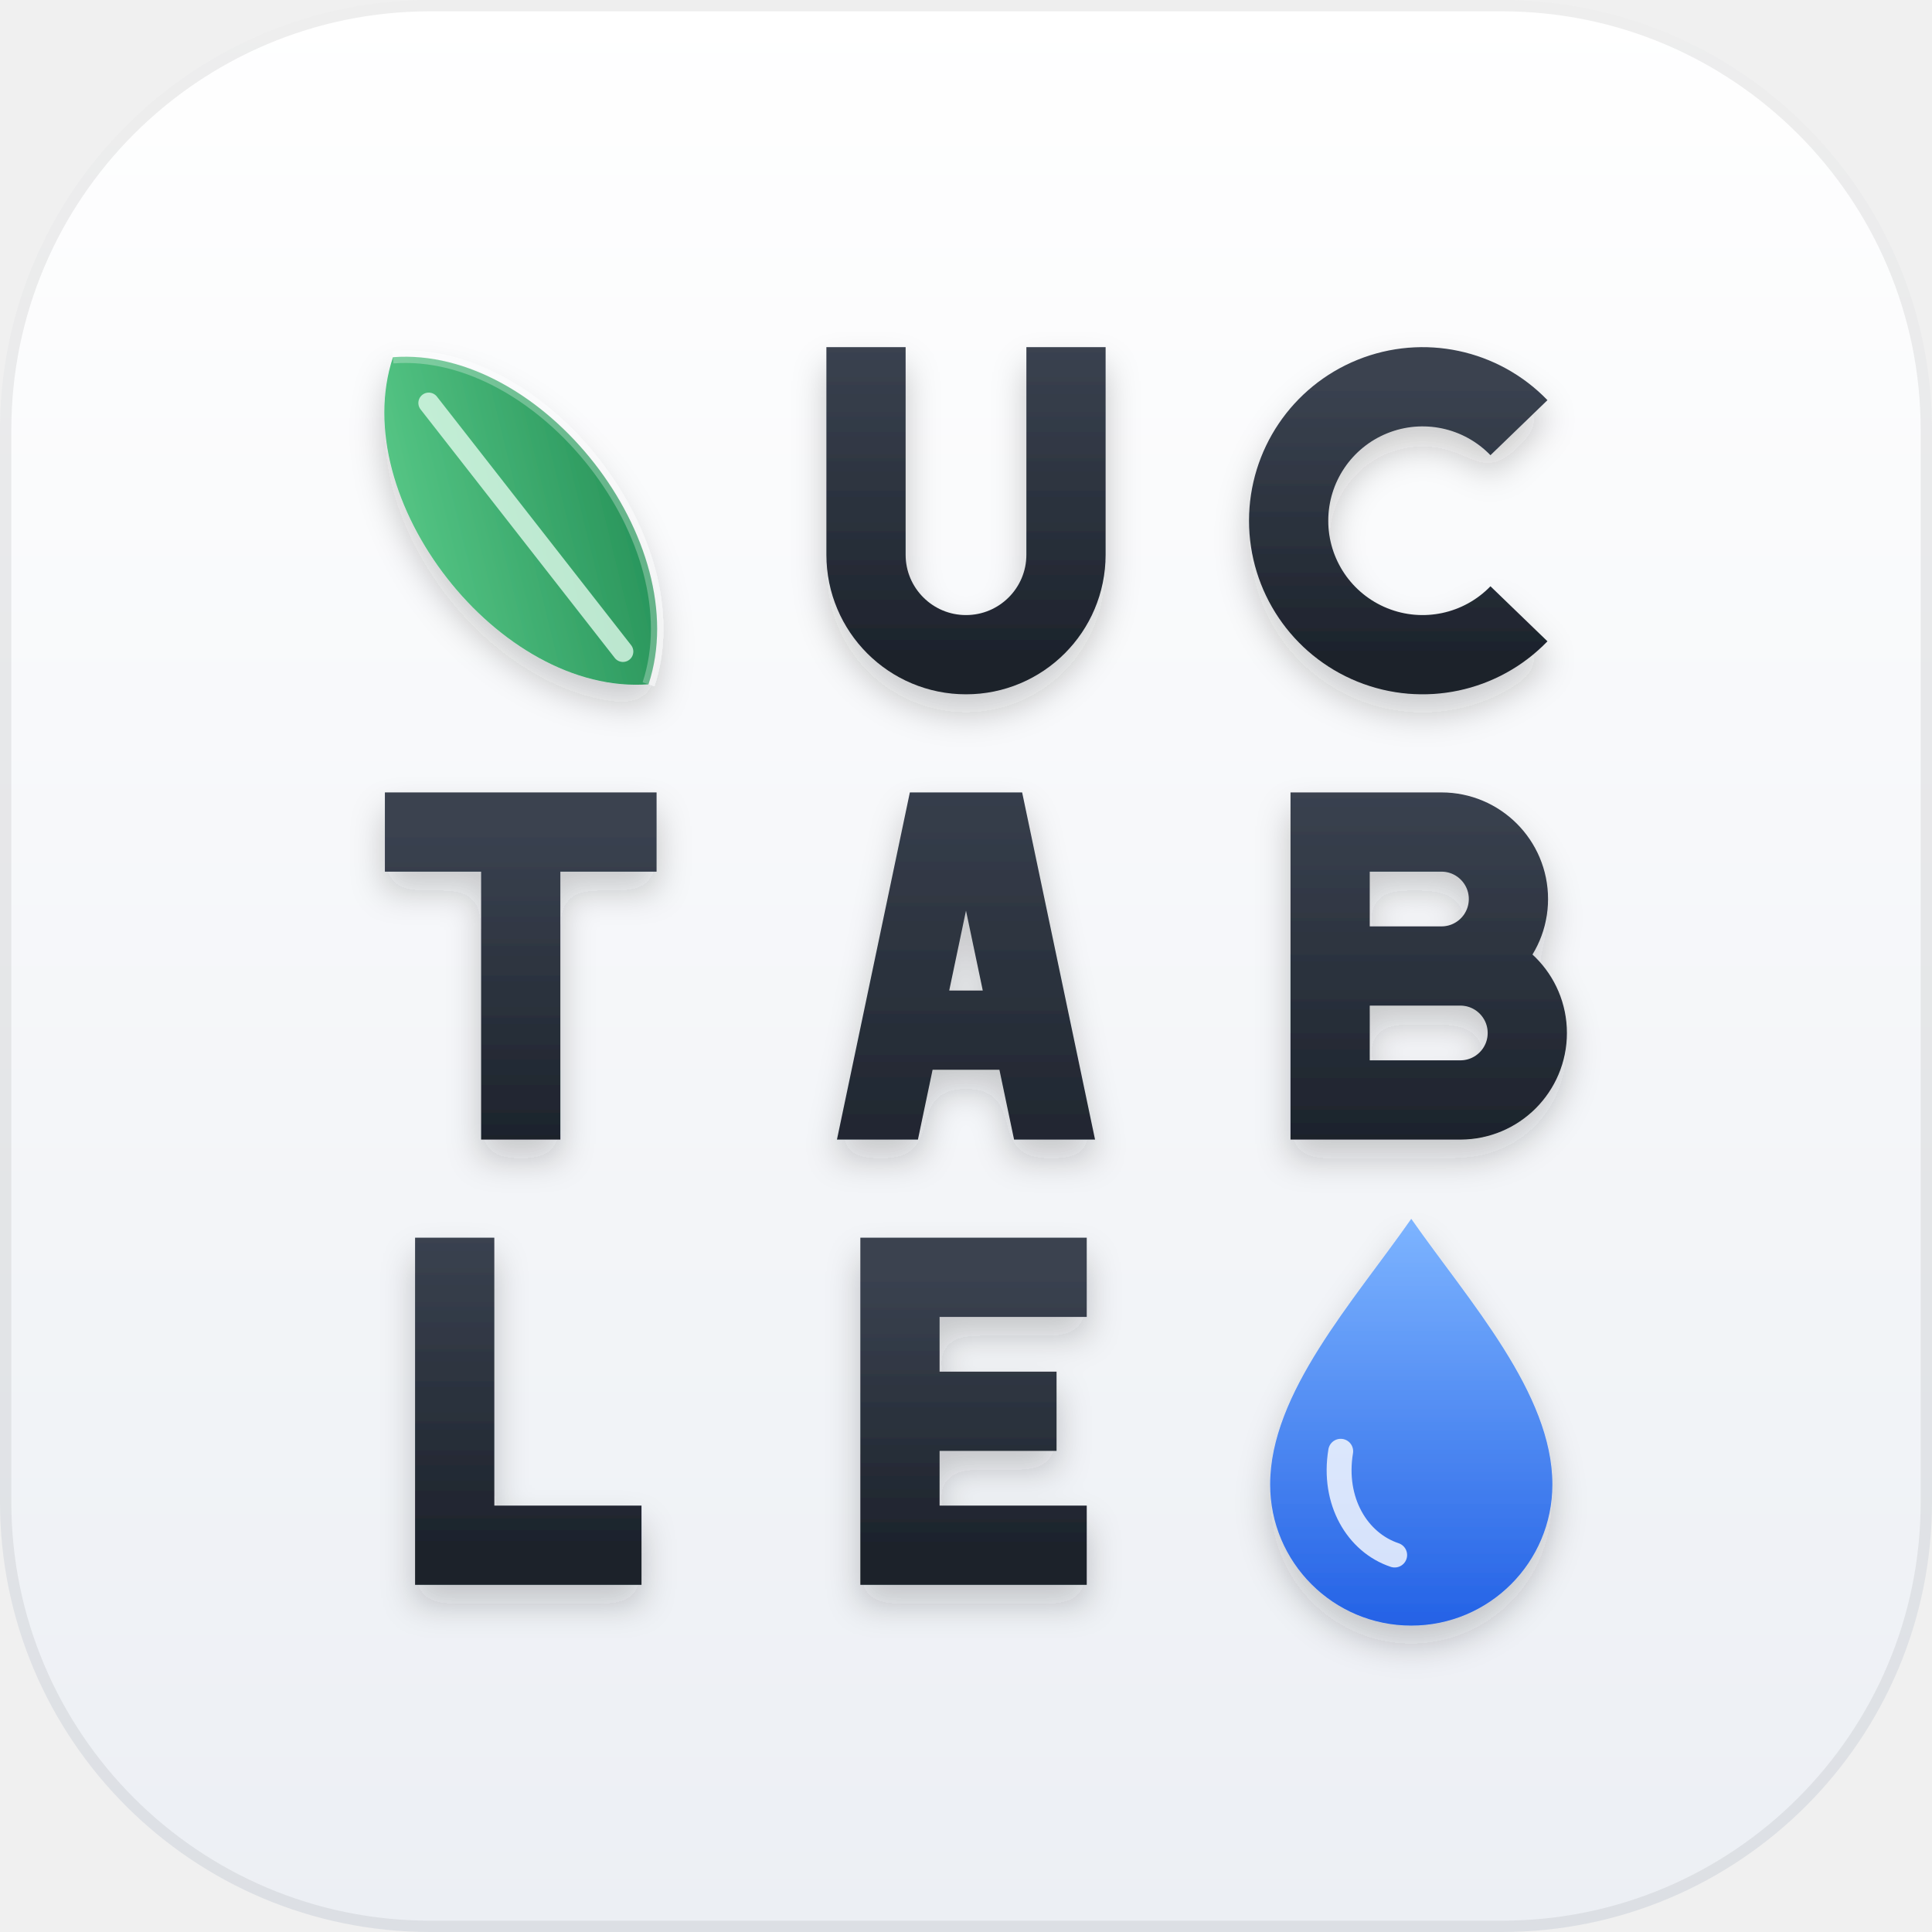
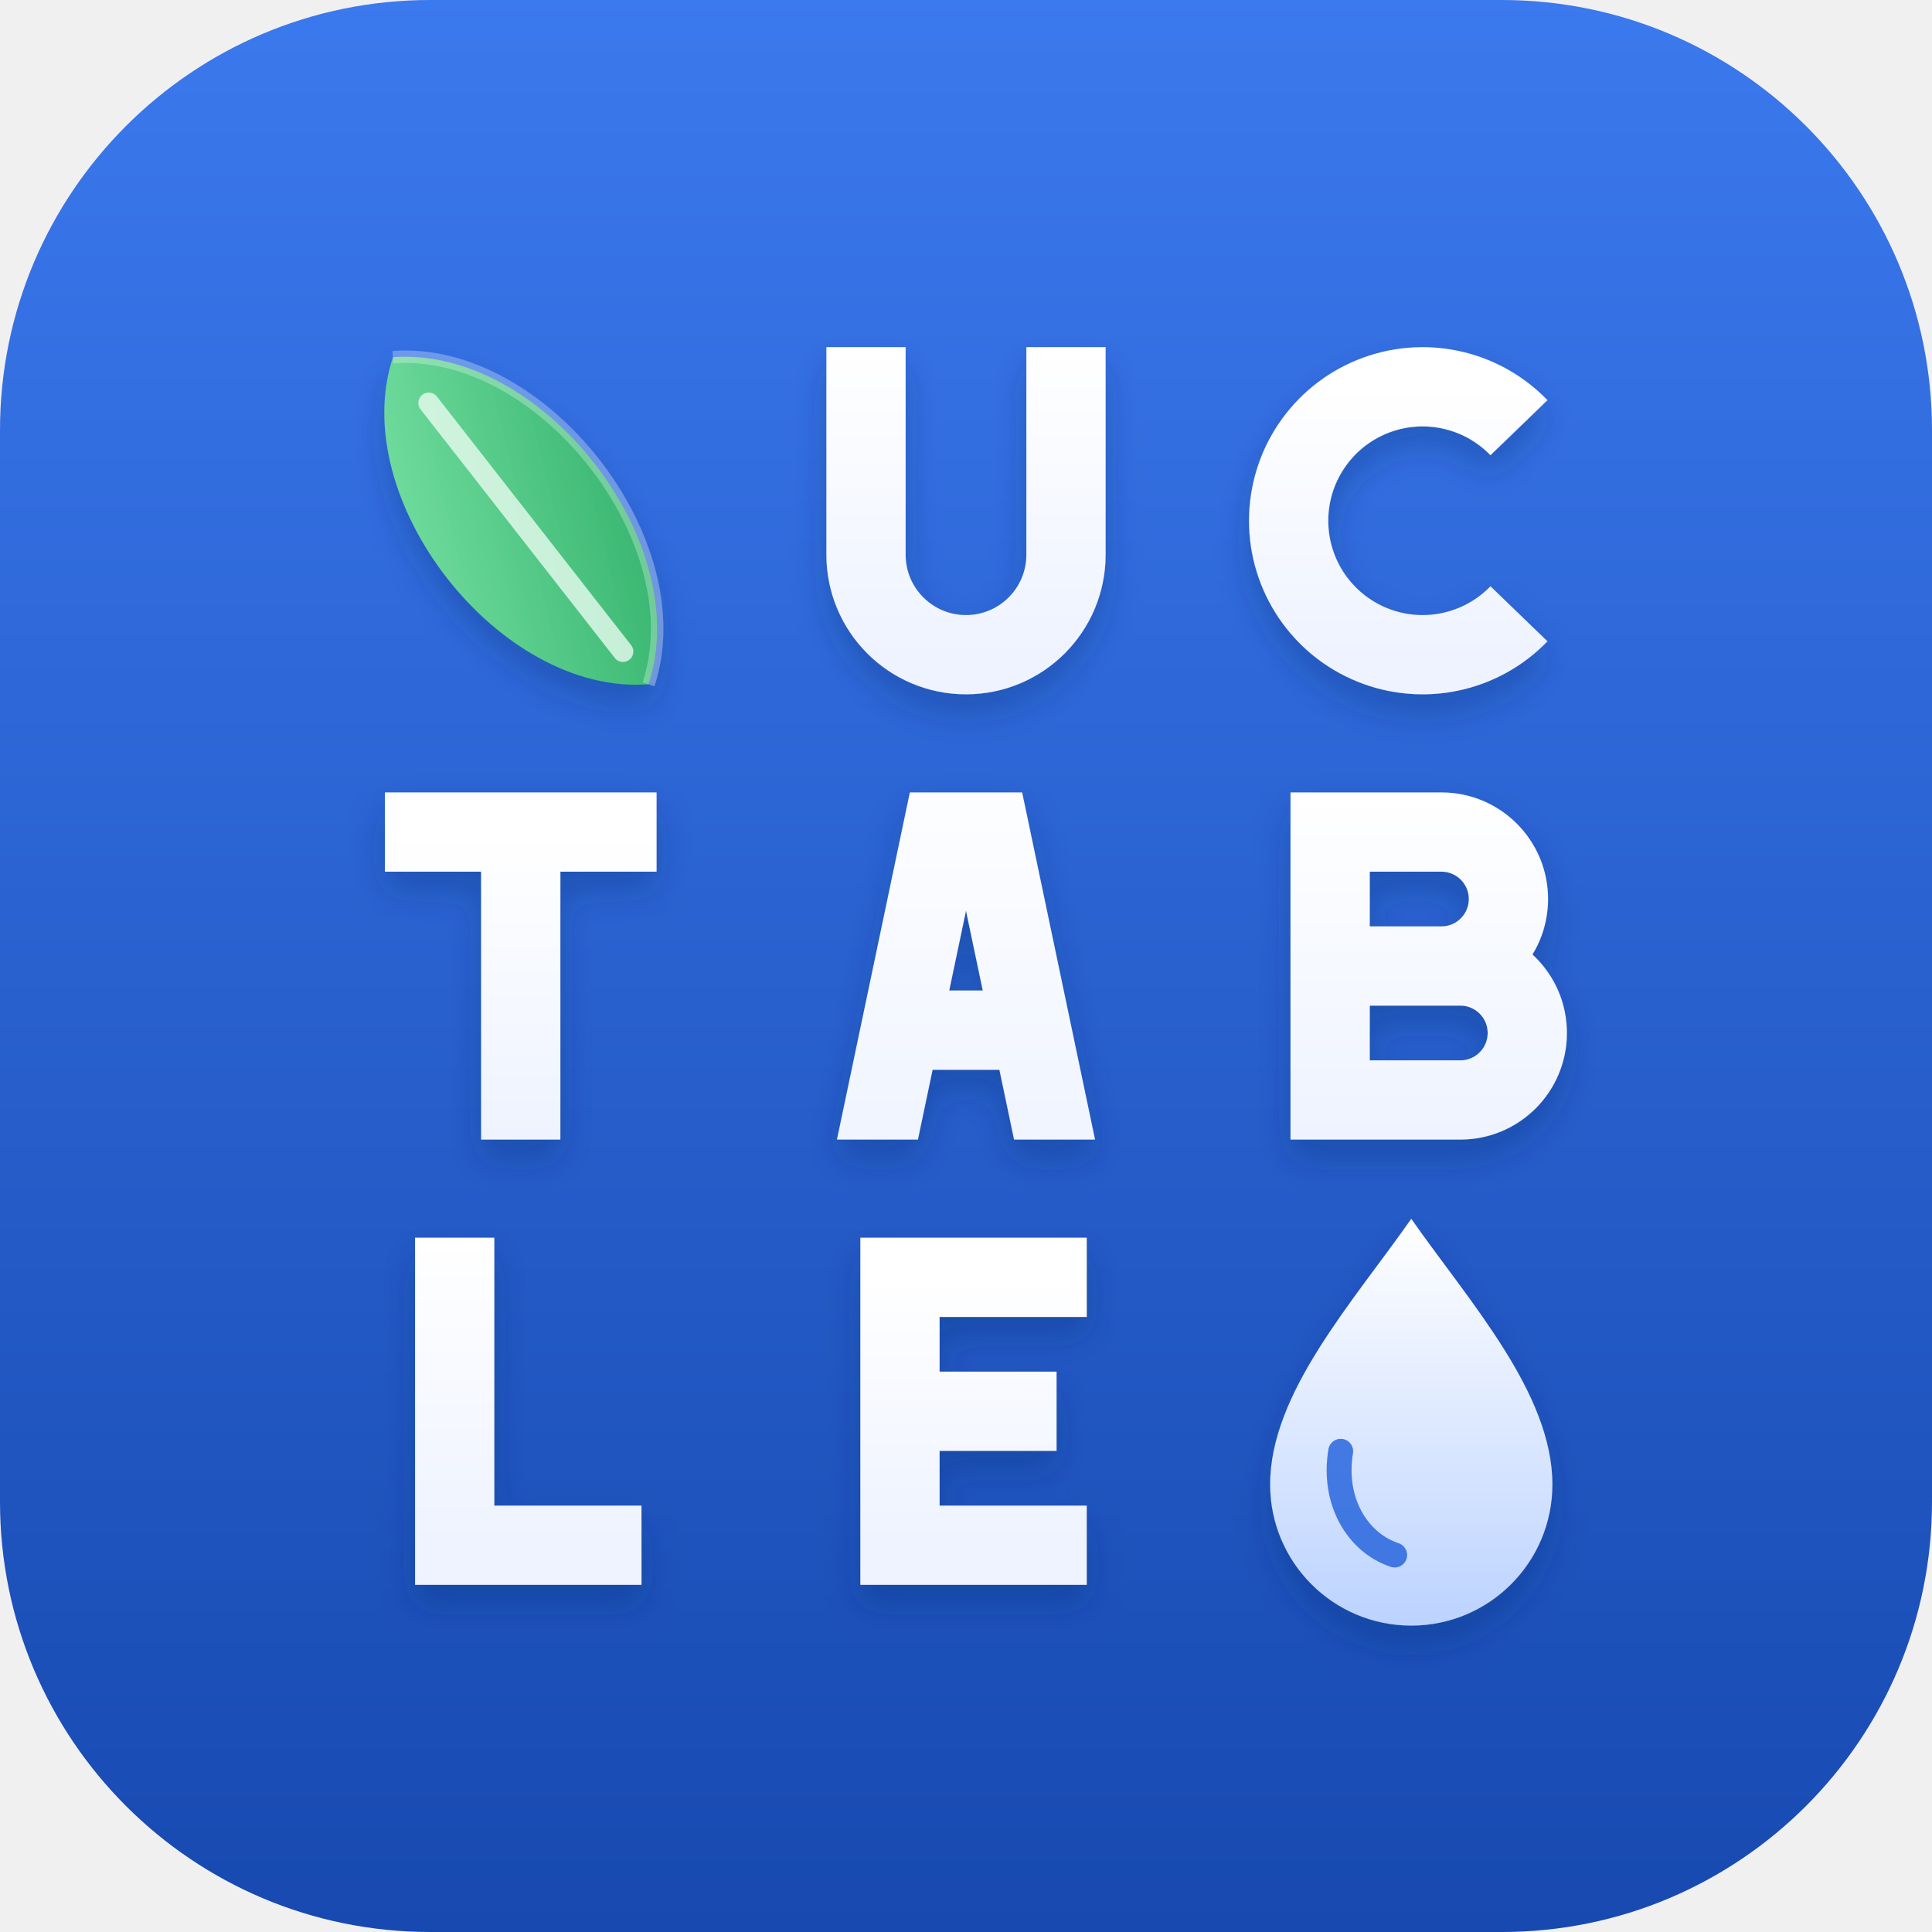
<svg xmlns="http://www.w3.org/2000/svg" viewBox="0 0 512 512" width="512" height="512">
  <defs>
    <linearGradient id="gTile" x1="0" y1="0" x2="0" y2="1">
-       <stop offset="0" stop-color="#FFFFFF" />
-       <stop offset="1" stop-color="#ECEFF4" />
+       <stop offset="0" stop-color="#3B79EE" />
+       <stop offset="1" stop-color="#1749B0" />
    </linearGradient>
    <linearGradient id="gInk" x1="0" y1="0" x2="0" y2="1">
-       <stop offset="0" stop-color="#3A4250" />
-       <stop offset="1" stop-color="#1D232C" />
+       <stop offset="0" stop-color="#FFFFFF" />
+       <stop offset="1" stop-color="#EEF3FF" />
    </linearGradient>
    <linearGradient id="gLeaf" x1="0" y1="0" x2="1" y2="1">
-       <stop offset="0" stop-color="#5FD08E" />
-       <stop offset="1" stop-color="#1F8A52" />
+       <stop offset="0" stop-color="#7BE3A6" />
+       <stop offset="1" stop-color="#2EAF68" />
    </linearGradient>
    <linearGradient id="gDrop" x1="0" y1="0" x2="0" y2="1">
-       <stop offset="0" stop-color="#7DB4FF" />
-       <stop offset="1" stop-color="#2462E6" />
+       <stop offset="0" stop-color="#FFFFFF" />
+       <stop offset="1" stop-color="#BCD3FF" />
    </linearGradient>
    <filter id="soft" x="-20%" y="-20%" width="140%" height="150%">
-       <feDropShadow dx="0" dy="5" stdDeviation="4.5" flood-color="#1D232C" flood-opacity=".22" />
+       <feDropShadow dx="0" dy="5" stdDeviation="4.5" flood-color="#0B2C6E" flood-opacity="0.3" />
    </filter>
  </defs>
  <rect x="0" y="0" width="512" height="512" rx="114" fill="url(#gTile)" />
-   <rect x="1.5" y="1.5" width="509" height="509" rx="112.5" fill="none" stroke="#000" stroke-opacity=".07" stroke-width="3" />
  <g transform="translate(256 256) scale(1) translate(-256 -256)" filter="url(#soft)">
    <g fill="none" stroke="url(#gInk)" stroke-width="21" stroke-linecap="butt" stroke-linejoin="miter">
      <path d="M229.5 92V147A26.5 26.5 0 0 0 282.5 147V92" />
      <path d="M402.54 113.34A35.5 35.5 0 1 0 402.54 162.66" />
      <path d="M102 220.5H174M138 220.5V302" />
      <clipPath id="a256256">
        <rect x="206" y="210" width="100" height="92" />
      </clipPath>
      <g clip-path="url(#a256256)">
        <path d="M229.38 317L255 195M282.62 317L257 195M232 273H280" />
      </g>
      <path d="M352.5 210V302M352.5 220.5H382A17.75 17.75 0 0 1 382 256H352.5M352.5 256H387A17.75 17.75 0 0 1 387 291.5H352.5" />
      <path d="M120.5 328V409.5H170" />
      <path d="M288 338.5H238.5V409.5H288M238.5 374H280" />
    </g>
    <g transform="translate(138 138) rotate(-38) scale(1.1)">
      <path d="M0 -50C30 -30 30 30 0 50C-30 30 -30 -30 0 -50Z" fill="url(#gLeaf)" />
-       <path d="M0 -36V40" stroke="#E9FFF2" stroke-opacity=".75" stroke-width="5" stroke-linecap="round" fill="none" />
+       <path d="M0 -36V40" stroke="#F2FFF7" stroke-opacity=".75" stroke-width="5" stroke-linecap="round" fill="none" />
      <path d="M0 -50C30 -30 30 30 0 50" stroke="#fff" stroke-opacity=".28" stroke-width="3" fill="none" />
    </g>
    <g transform="translate(374 378) scale(1.1)">
      <path d="M0 -50C14 -30 34 -8 34 14A34 34 0 0 1 -34 14C-34 -8 -14 -30 0 -50Z" fill="url(#gDrop)" />
-       <path d="M-17 6C-19 18 -13 28 -4 31" stroke="#fff" stroke-opacity=".8" stroke-width="6" stroke-linecap="round" fill="none" />
+       <path d="M-17 6C-19 18 -13 28 -4 31" stroke="#1F5EDB" stroke-opacity=".8" stroke-width="6" stroke-linecap="round" fill="none" />
    </g>
  </g>
</svg>
